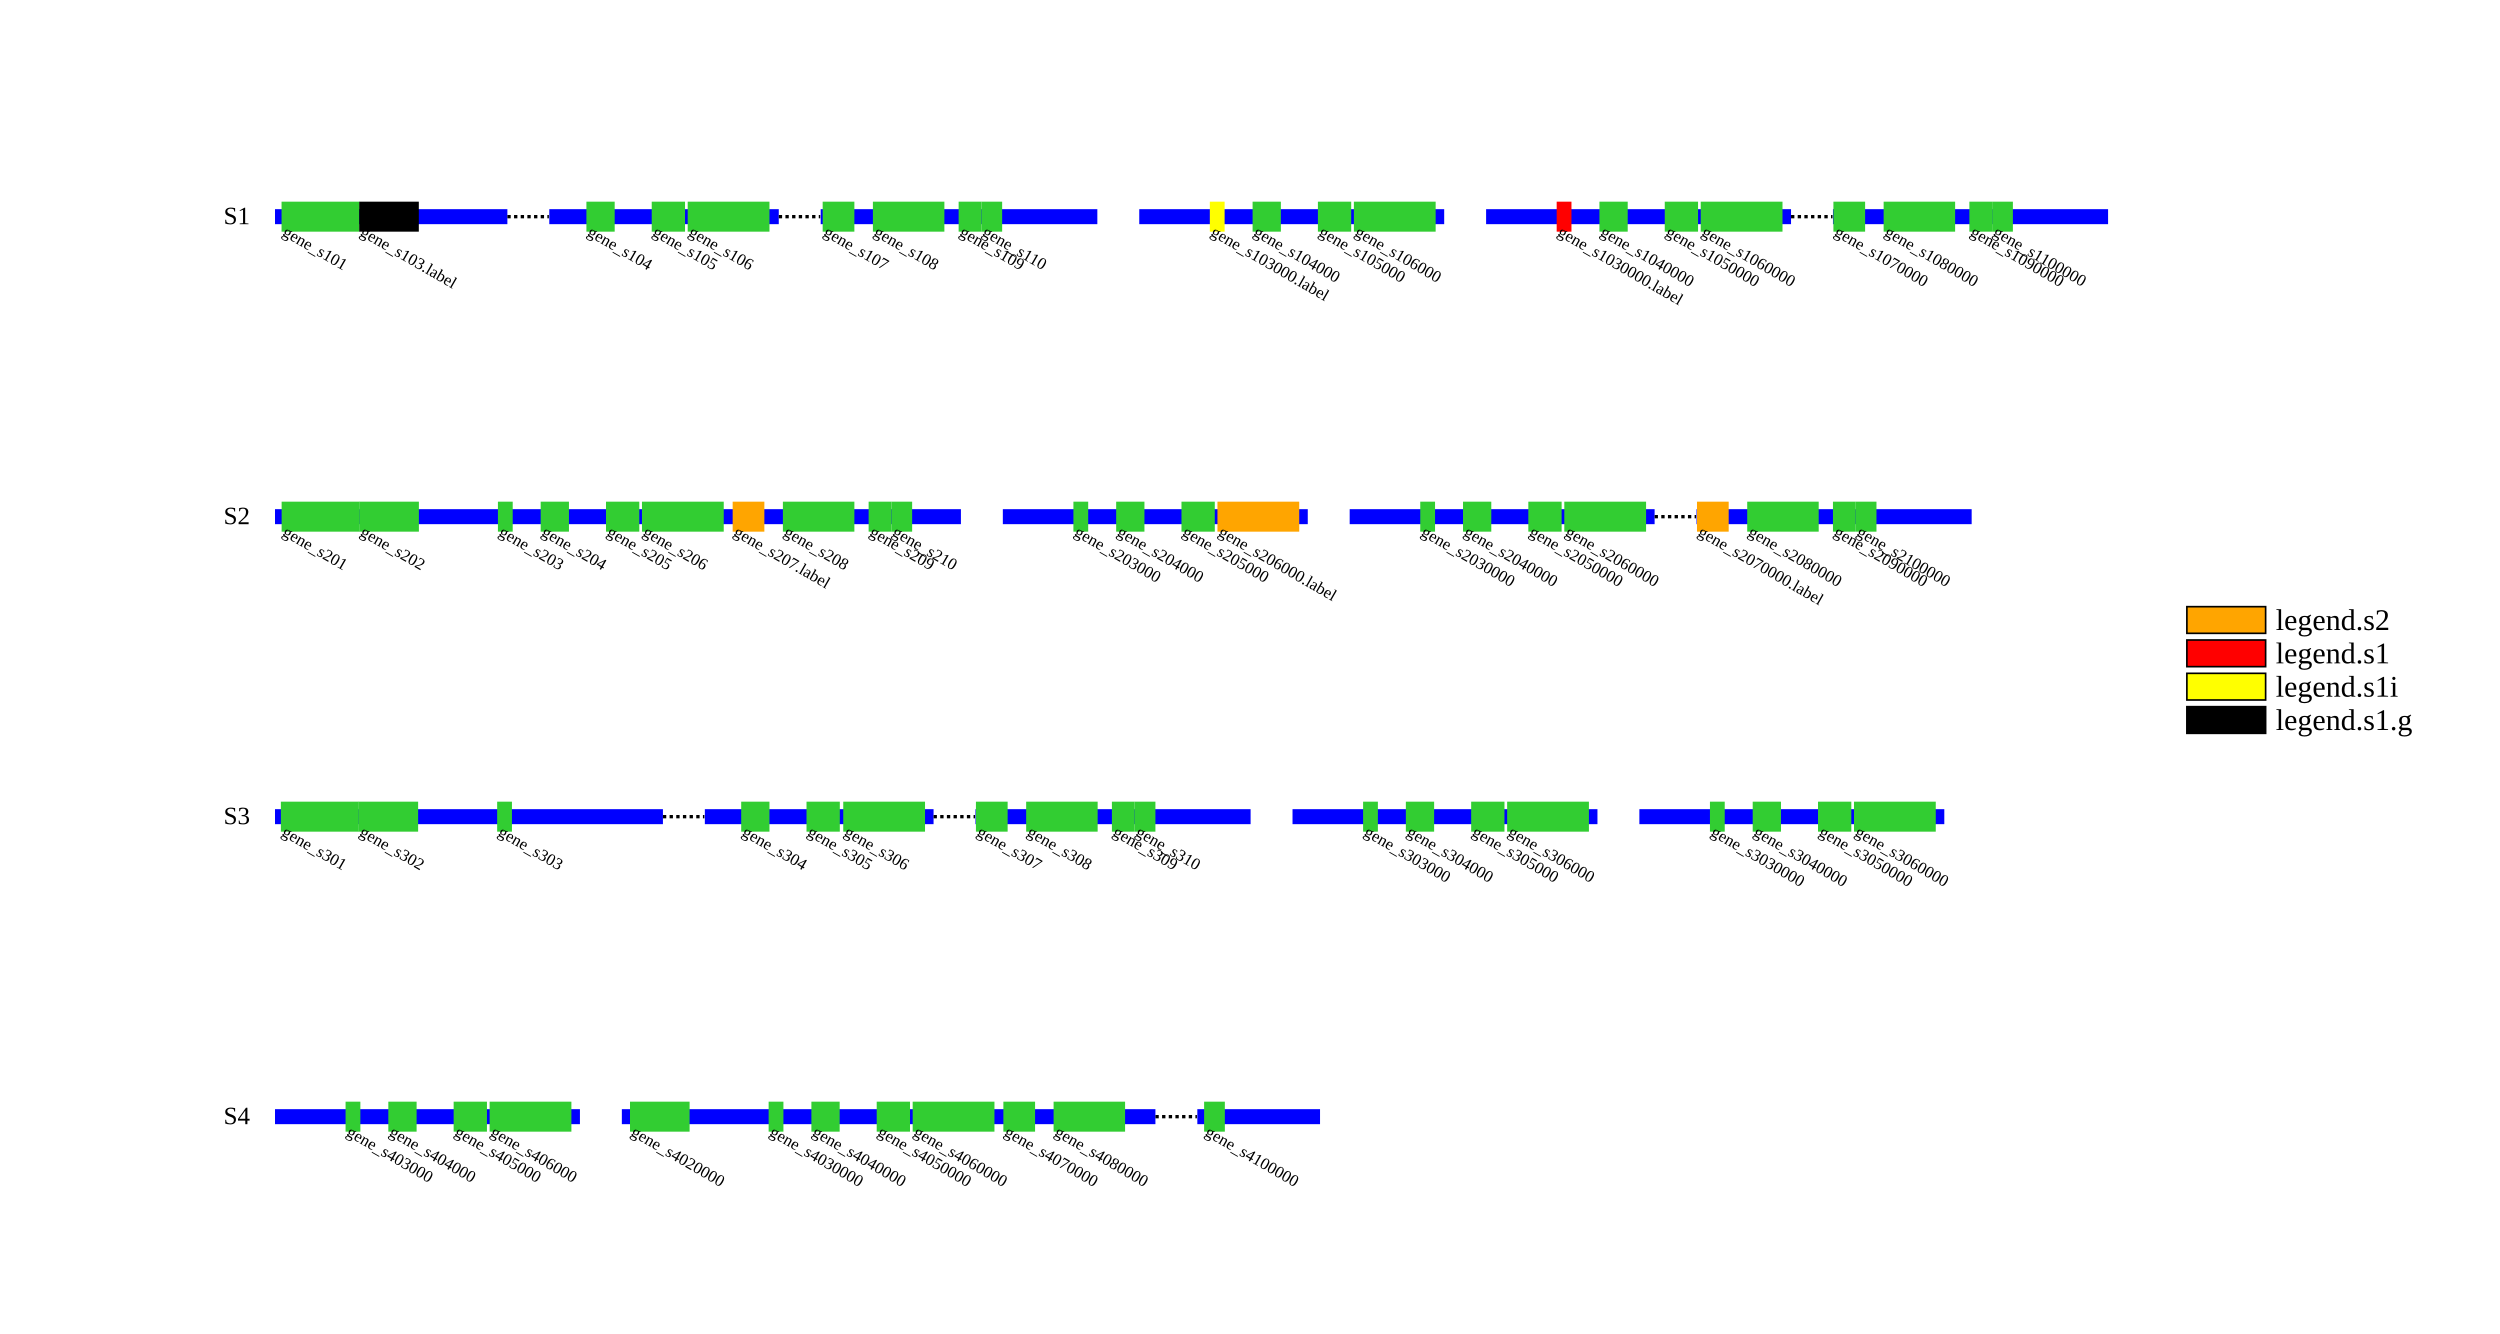
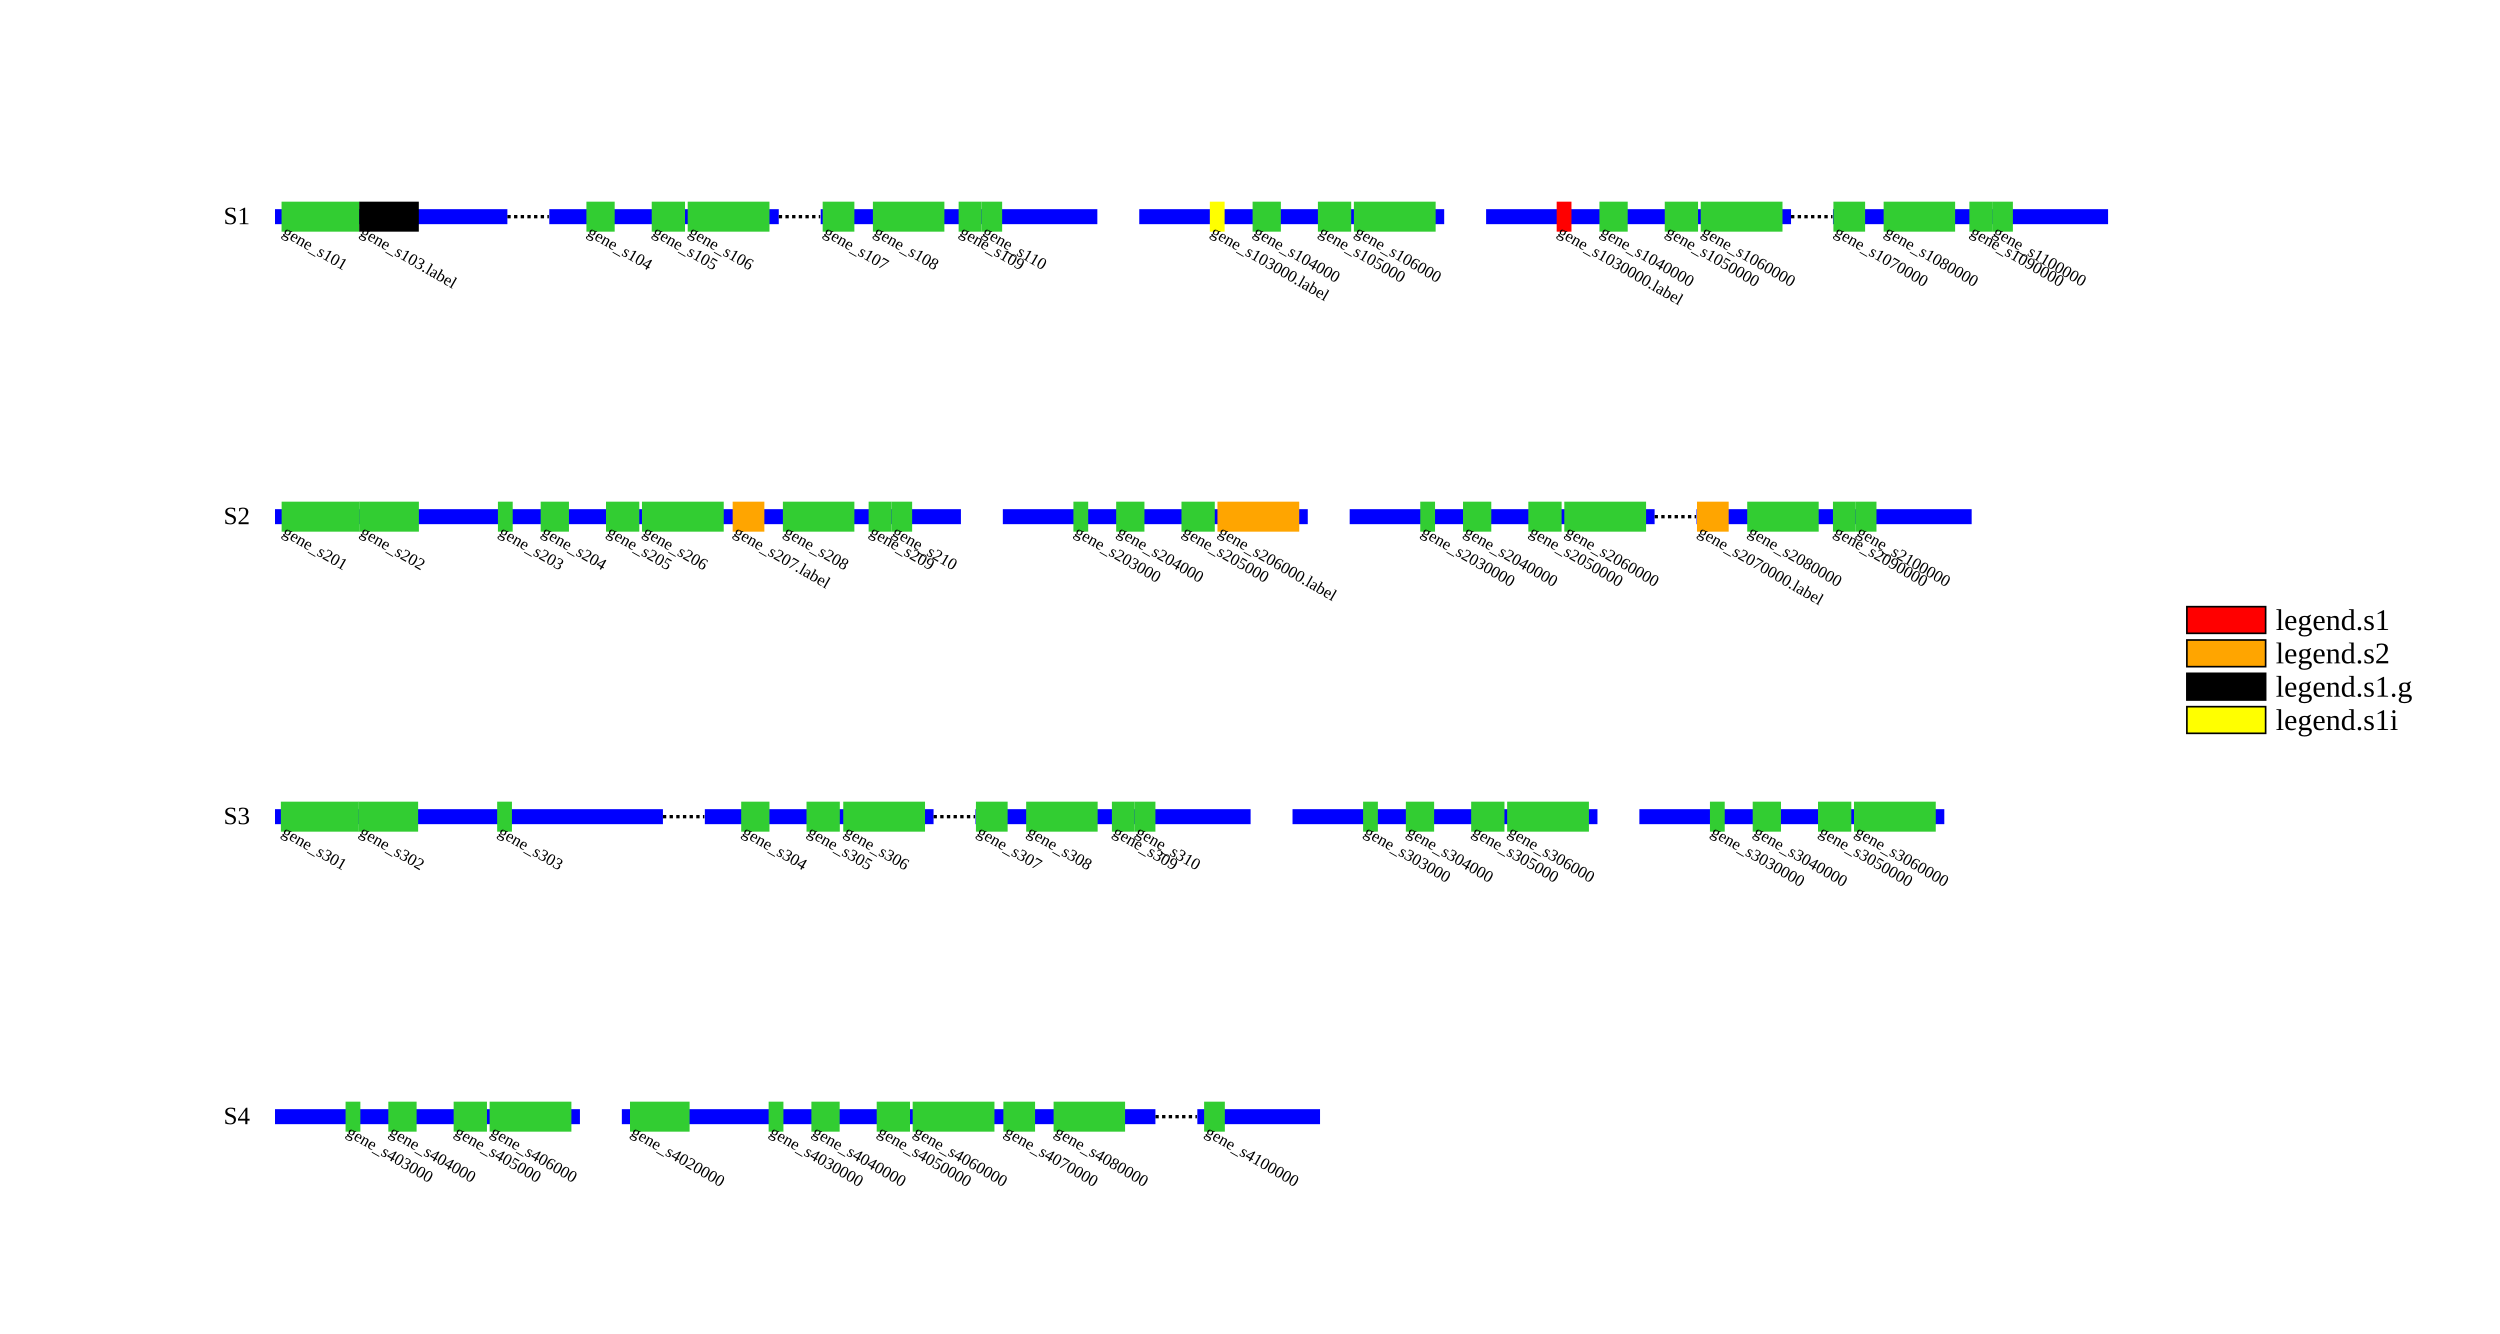
<svg xmlns="http://www.w3.org/2000/svg" version="1.1" width="1500" height="800">
  <text x="150" y="134.5" font-size="15px" fill="black" text-anchor="end">S1</text>
  <rect x="165" y="125.5" width="139.425" height="9" style="fill:blue" />
  <g style="fill:none">
    <polygon points="168.933,121 168.933,139 215.667,139 215.667,121 " style="fill:rgb(50,205,50);stroke:purple;stroke-width:0" />
  </g>
  <text x="168.933" y="141" font-size="10px" fill="black" text-anchor="start" transform="rotate(30 168.9326 141)" font-family="Times New Roman">gene_s101</text>
  <g style="fill:none">
    <polygon points="215.529,121 215.529,139 251.289,139 251.289,121 " style="fill:black;stroke:purple;stroke-width:0" />
  </g>
  <text x="215.529" y="141" font-size="10px" fill="black" text-anchor="start" transform="rotate(30 215.5294 141)" font-family="Times New Roman">gene_s103.label</text>
  <rect x="329.575" y="125.5" width="137.687" height="9" style="fill:blue" />
  <g fill="none" stroke="black" stroke-width="2">
    <path stroke-dasharray="2,2" d="M304.425,130 L329.324,130" />
  </g>
  <g style="fill:none">
    <polygon points="351.845,121 351.845,139 368.81,139 368.81,121 " style="fill:rgb(50,205,50);stroke:purple;stroke-width:0" />
  </g>
  <text x="351.845" y="141" font-size="10px" fill="black" text-anchor="start" transform="rotate(30 351.8446 141)" font-family="Times New Roman">gene_s104</text>
  <g style="fill:none">
    <polygon points="391.033,121 391.033,139 411.017,139 411.017,121 " style="fill:rgb(50,205,50);stroke:purple;stroke-width:0" />
  </g>
  <text x="391.033" y="141" font-size="10px" fill="black" text-anchor="start" transform="rotate(30 391.0335 141)" font-family="Times New Roman">gene_s105</text>
  <g style="fill:none">
    <polygon points="412.617,121 412.617,139 461.683,139 461.683,121 " style="fill:rgb(50,205,50);stroke:purple;stroke-width:0" />
  </g>
  <text x="412.617" y="141" font-size="10px" fill="black" text-anchor="start" transform="rotate(30 412.6171 141)" font-family="Times New Roman">gene_s106</text>
  <rect x="492.412" y="125.5" width="165.993" height="9" style="fill:blue" />
  <g fill="none" stroke="black" stroke-width="2">
    <path stroke-dasharray="2,2" d="M467.262,130 L492.161,130" />
  </g>
  <g style="fill:none">
    <polygon points="493.601,121 493.601,139 512.624,139 512.624,121 " style="fill:rgb(50,205,50);stroke:purple;stroke-width:0" />
  </g>
  <text x="493.601" y="141" font-size="10px" fill="black" text-anchor="start" transform="rotate(30 493.6013 141)" font-family="Times New Roman">gene_s107</text>
  <g style="fill:none">
    <polygon points="523.736,121 523.736,139 566.629,139 566.629,121 " style="fill:rgb(50,205,50);stroke:purple;stroke-width:0" />
  </g>
  <text x="523.736" y="141" font-size="10px" fill="black" text-anchor="start" transform="rotate(30 523.7361 141)" font-family="Times New Roman">gene_s108</text>
  <g style="fill:none">
    <polygon points="575.18,121 575.18,139 588.853,139 588.853,121 " style="fill:rgb(50,205,50);stroke:purple;stroke-width:0" />
  </g>
  <text x="575.18" y="141" font-size="10px" fill="black" text-anchor="start" transform="rotate(30 575.1801 141)" font-family="Times New Roman">gene_s109</text>
  <g style="fill:none">
    <polygon points="588.853,121 588.853,139 601.291,139 601.291,121 " style="fill:rgb(50,205,50);stroke:purple;stroke-width:0" />
  </g>
  <text x="588.853" y="141" font-size="10px" fill="black" text-anchor="start" transform="rotate(30 588.8527 141)" font-family="Times New Roman">gene_s110</text>
  <rect x="683.555" y="125.5" width="182.958" height="9" style="fill:blue" />
  <g style="fill:none">
    <polygon points="725.9,121 725.9,139 734.771,139 734.771,121 " style="fill:yellow;stroke:purple;stroke-width:0" />
  </g>
  <text x="725.9" y="141" font-size="10px" fill="black" text-anchor="start" transform="rotate(30 725.8995 141)" font-family="Times New Roman">gene_s103000.label</text>
  <g style="fill:none">
    <polygon points="751.553,121 751.553,139 768.518,139 768.518,121 " style="fill:rgb(50,205,50);stroke:purple;stroke-width:0" />
  </g>
  <text x="751.553" y="141" font-size="10px" fill="black" text-anchor="start" transform="rotate(30 751.5529 141)" font-family="Times New Roman">gene_s104000</text>
  <g style="fill:none">
    <polygon points="790.742,121 790.742,139 810.725,139 810.725,121 " style="fill:rgb(50,205,50);stroke:purple;stroke-width:0" />
  </g>
  <text x="790.742" y="141" font-size="10px" fill="black" text-anchor="start" transform="rotate(30 790.7418 141)" font-family="Times New Roman">gene_s105000</text>
  <g style="fill:none">
    <polygon points="812.325,121 812.325,139 861.392,139 861.392,121 " style="fill:rgb(50,205,50);stroke:purple;stroke-width:0" />
  </g>
  <text x="812.325" y="141" font-size="10px" fill="black" text-anchor="start" transform="rotate(30 812.3254 141)" font-family="Times New Roman">gene_s106000</text>
  <rect x="891.663" y="125.5" width="182.958" height="9" style="fill:blue" />
  <g style="fill:none">
    <polygon points="934.008,121 934.008,139 942.879,139 942.879,121 " style="fill:red;stroke:purple;stroke-width:0" />
  </g>
  <text x="934.008" y="141" font-size="10px" fill="black" text-anchor="start" transform="rotate(30 934.0076 141)" font-family="Times New Roman">gene_s1030000.label</text>
  <g style="fill:none">
    <polygon points="959.661,121 959.661,139 976.626,139 976.626,121 " style="fill:rgb(50,205,50);stroke:purple;stroke-width:0" />
  </g>
  <text x="959.661" y="141" font-size="10px" fill="black" text-anchor="start" transform="rotate(30 959.661 141)" font-family="Times New Roman">gene_s1040000</text>
  <g style="fill:none">
    <polygon points="998.85,121 998.85,139 1018.833,139 1018.833,121 " style="fill:rgb(50,205,50);stroke:purple;stroke-width:0" />
  </g>
  <text x="998.85" y="141" font-size="10px" fill="black" text-anchor="start" transform="rotate(30 998.8499 141)" font-family="Times New Roman">gene_s1050000</text>
  <g style="fill:none">
    <polygon points="1020.434,121 1020.434,139 1069.5,139 1069.5,121 " style="fill:rgb(50,205,50);stroke:purple;stroke-width:0" />
  </g>
  <text x="1020.434" y="141" font-size="10px" fill="black" text-anchor="start" transform="rotate(30 1020.434 141)" font-family="Times New Roman">gene_s1060000</text>
  <rect x="1099.772" y="125.5" width="165.078" height="9" style="fill:blue" />
  <g fill="none" stroke="black" stroke-width="2">
    <path stroke-dasharray="2,2" d="M1074.621,130 L1099.52,130" />
  </g>
  <g style="fill:none">
    <polygon points="1100.046,121 1100.046,139 1119.069,139 1119.069,121 " style="fill:rgb(50,205,50);stroke:purple;stroke-width:0" />
  </g>
  <text x="1100.046" y="141" font-size="10px" fill="black" text-anchor="start" transform="rotate(30 1100.046 141)" font-family="Times New Roman">gene_s1070000</text>
  <g style="fill:none">
    <polygon points="1130.181,121 1130.181,139 1173.074,139 1173.074,121 " style="fill:rgb(50,205,50);stroke:purple;stroke-width:0" />
  </g>
  <text x="1130.181" y="141" font-size="10px" fill="black" text-anchor="start" transform="rotate(30 1130.181 141)" font-family="Times New Roman">gene_s1080000</text>
  <g style="fill:none">
    <polygon points="1181.625,121 1181.625,139 1195.297,139 1195.297,121 " style="fill:rgb(50,205,50);stroke:purple;stroke-width:0" />
  </g>
  <text x="1181.625" y="141" font-size="10px" fill="black" text-anchor="start" transform="rotate(30 1181.625 141)" font-family="Times New Roman">gene_s1090000</text>
  <g style="fill:none">
    <polygon points="1195.297,121 1195.297,139 1207.735,139 1207.735,121 " style="fill:rgb(50,205,50);stroke:purple;stroke-width:0" />
  </g>
  <text x="1195.297" y="141" font-size="10px" fill="black" text-anchor="start" transform="rotate(30 1195.297 141)" font-family="Times New Roman">gene_s1100000</text>
  <text x="150" y="314.5" font-size="15px" fill="black" text-anchor="end">S2</text>
  <rect x="165" y="305.5" width="411.552" height="9" style="fill:blue" />
  <g style="fill:none">
    <polygon points="168.978,301 168.978,319 215.712,319 215.712,301 " style="fill:rgb(50,205,50);stroke:purple;stroke-width:0" />
  </g>
  <text x="168.978" y="321" font-size="10px" fill="black" text-anchor="start" transform="rotate(30 168.9783 321)" font-family="Times New Roman">gene_s201</text>
  <g style="fill:none">
    <polygon points="215.575,301 215.575,319 251.334,319 251.334,301 " style="fill:rgb(50,205,50);stroke:purple;stroke-width:0" />
  </g>
  <text x="215.575" y="321" font-size="10px" fill="black" text-anchor="start" transform="rotate(30 215.5752 321)" font-family="Times New Roman">gene_s202</text>
  <g style="fill:none">
    <polygon points="298.754,301 298.754,319 307.626,319 307.626,301 " style="fill:rgb(50,205,50);stroke:purple;stroke-width:0" />
  </g>
  <text x="298.754" y="321" font-size="10px" fill="black" text-anchor="start" transform="rotate(30 298.7544 321)" font-family="Times New Roman">gene_s203</text>
  <g style="fill:none">
    <polygon points="324.408,301 324.408,319 341.373,319 341.373,301 " style="fill:rgb(50,205,50);stroke:purple;stroke-width:0" />
  </g>
  <text x="324.408" y="321" font-size="10px" fill="black" text-anchor="start" transform="rotate(30 324.4078 321)" font-family="Times New Roman">gene_s204</text>
  <g style="fill:none">
    <polygon points="363.597,301 363.597,319 383.58,319 383.58,301 " style="fill:rgb(50,205,50);stroke:purple;stroke-width:0" />
  </g>
  <text x="363.597" y="321" font-size="10px" fill="black" text-anchor="start" transform="rotate(30 363.5967 321)" font-family="Times New Roman">gene_s205</text>
  <g style="fill:none">
    <polygon points="385.18,301 385.18,319 434.246,319 434.246,301 " style="fill:rgb(50,205,50);stroke:purple;stroke-width:0" />
  </g>
  <text x="385.18" y="321" font-size="10px" fill="black" text-anchor="start" transform="rotate(30 385.1803 321)" font-family="Times New Roman">gene_s206</text>
  <g style="fill:none">
    <polygon points="439.597,301 439.597,319 458.619,319 458.619,301 " style="fill:rgb(255,165,0);stroke:purple;stroke-width:0" />
  </g>
  <text x="439.597" y="321" font-size="10px" fill="black" text-anchor="start" transform="rotate(30 439.5966 321)" font-family="Times New Roman">gene_s207.label</text>
  <g style="fill:none">
    <polygon points="469.731,301 469.731,319 512.624,319 512.624,301 " style="fill:rgb(50,205,50);stroke:purple;stroke-width:0" />
  </g>
  <text x="469.731" y="321" font-size="10px" fill="black" text-anchor="start" transform="rotate(30 469.7313 321)" font-family="Times New Roman">gene_s208</text>
  <g style="fill:none">
    <polygon points="521.175,301 521.175,319 534.848,319 534.848,301 " style="fill:rgb(50,205,50);stroke:purple;stroke-width:0" />
  </g>
  <text x="521.175" y="321" font-size="10px" fill="black" text-anchor="start" transform="rotate(30 521.1753 321)" font-family="Times New Roman">gene_s209</text>
  <g style="fill:none">
    <polygon points="534.848,301 534.848,319 547.286,319 547.286,301 " style="fill:rgb(50,205,50);stroke:purple;stroke-width:0" />
  </g>
  <text x="534.848" y="321" font-size="10px" fill="black" text-anchor="start" transform="rotate(30 534.848 321)" font-family="Times New Roman">gene_s210</text>
  <rect x="601.702" y="305.5" width="182.958" height="9" style="fill:blue" />
  <g style="fill:none">
    <polygon points="644.046,301 644.046,319 652.918,319 652.918,301 " style="fill:rgb(50,205,50);stroke:purple;stroke-width:0" />
  </g>
  <text x="644.046" y="321" font-size="10px" fill="black" text-anchor="start" transform="rotate(30 644.0464 321)" font-family="Times New Roman">gene_s203000</text>
  <g style="fill:none">
    <polygon points="669.7,301 669.7,319 686.665,319 686.665,301 " style="fill:rgb(50,205,50);stroke:purple;stroke-width:0" />
  </g>
  <text x="669.7" y="321" font-size="10px" fill="black" text-anchor="start" transform="rotate(30 669.6998 321)" font-family="Times New Roman">gene_s204000</text>
  <g style="fill:none">
    <polygon points="708.889,301 708.889,319 728.872,319 728.872,301 " style="fill:rgb(50,205,50);stroke:purple;stroke-width:0" />
  </g>
  <text x="708.889" y="321" font-size="10px" fill="black" text-anchor="start" transform="rotate(30 708.8887 321)" font-family="Times New Roman">gene_s205000</text>
  <g style="fill:none">
    <polygon points="730.472,301 730.472,319 779.538,319 779.538,301 " style="fill:rgb(255,165,0);stroke:purple;stroke-width:0" />
  </g>
  <text x="730.472" y="321" font-size="10px" fill="black" text-anchor="start" transform="rotate(30 730.4723 321)" font-family="Times New Roman">gene_s206000.label</text>
  <rect x="809.81" y="305.5" width="182.958" height="9" style="fill:blue" />
  <g style="fill:none">
    <polygon points="852.154,301 852.154,319 861.026,319 861.026,301 " style="fill:rgb(50,205,50);stroke:purple;stroke-width:0" />
  </g>
  <text x="852.154" y="321" font-size="10px" fill="black" text-anchor="start" transform="rotate(30 852.1545 321)" font-family="Times New Roman">gene_s2030000</text>
  <g style="fill:none">
    <polygon points="877.808,301 877.808,319 894.773,319 894.773,301 " style="fill:rgb(50,205,50);stroke:purple;stroke-width:0" />
  </g>
  <text x="877.808" y="321" font-size="10px" fill="black" text-anchor="start" transform="rotate(30 877.8079 321)" font-family="Times New Roman">gene_s2040000</text>
  <g style="fill:none">
    <polygon points="916.997,301 916.997,319 936.98,319 936.98,301 " style="fill:rgb(50,205,50);stroke:purple;stroke-width:0" />
  </g>
  <text x="916.997" y="321" font-size="10px" fill="black" text-anchor="start" transform="rotate(30 916.9968 321)" font-family="Times New Roman">gene_s2050000</text>
  <g style="fill:none">
    <polygon points="938.58,301 938.58,319 987.647,319 987.647,301 " style="fill:rgb(50,205,50);stroke:purple;stroke-width:0" />
  </g>
  <text x="938.58" y="321" font-size="10px" fill="black" text-anchor="start" transform="rotate(30 938.5804 321)" font-family="Times New Roman">gene_s2060000</text>
  <rect x="1017.918" y="305.5" width="165.078" height="9" style="fill:blue" />
  <g fill="none" stroke="black" stroke-width="2">
    <path stroke-dasharray="2,2" d="M992.768,310 L1017.667,310" />
  </g>
  <g style="fill:none">
    <polygon points="1018.193,301 1018.193,319 1037.216,319 1037.216,301 " style="fill:rgb(255,165,0);stroke:purple;stroke-width:0" />
  </g>
  <text x="1018.193" y="321" font-size="10px" fill="black" text-anchor="start" transform="rotate(30 1018.193 321)" font-family="Times New Roman">gene_s2070000.label</text>
  <g style="fill:none">
    <polygon points="1048.328,301 1048.328,319 1091.22,319 1091.22,301 " style="fill:rgb(50,205,50);stroke:purple;stroke-width:0" />
  </g>
  <text x="1048.328" y="321" font-size="10px" fill="black" text-anchor="start" transform="rotate(30 1048.328 321)" font-family="Times New Roman">gene_s2080000</text>
  <g style="fill:none">
    <polygon points="1099.772,301 1099.772,319 1113.444,319 1113.444,301 " style="fill:rgb(50,205,50);stroke:purple;stroke-width:0" />
  </g>
  <text x="1099.772" y="321" font-size="10px" fill="black" text-anchor="start" transform="rotate(30 1099.772 321)" font-family="Times New Roman">gene_s2090000</text>
  <g style="fill:none">
    <polygon points="1113.444,301 1113.444,319 1125.882,319 1125.882,301 " style="fill:rgb(50,205,50);stroke:purple;stroke-width:0" />
  </g>
  <text x="1113.444" y="321" font-size="10px" fill="black" text-anchor="start" transform="rotate(30 1113.444 321)" font-family="Times New Roman">gene_s2100000</text>
  <text x="150" y="494.5" font-size="15px" fill="black" text-anchor="end">S3</text>
  <rect x="165" y="485.5" width="232.755" height="9" style="fill:blue" />
  <g style="fill:none">
    <polygon points="168.521,481 168.521,499 215.255,499 215.255,481 " style="fill:rgb(50,205,50);stroke:purple;stroke-width:0" />
  </g>
  <text x="168.521" y="501" font-size="10px" fill="black" text-anchor="start" transform="rotate(30 168.5211 501)" font-family="Times New Roman">gene_s301</text>
  <g style="fill:none">
    <polygon points="215.118,481 215.118,499 250.877,499 250.877,481 " style="fill:rgb(50,205,50);stroke:purple;stroke-width:0" />
  </g>
  <text x="215.118" y="501" font-size="10px" fill="black" text-anchor="start" transform="rotate(30 215.1179 501)" font-family="Times New Roman">gene_s302</text>
  <g style="fill:none">
    <polygon points="298.297,481 298.297,499 307.168,499 307.168,481 " style="fill:rgb(50,205,50);stroke:purple;stroke-width:0" />
  </g>
  <text x="298.297" y="501" font-size="10px" fill="black" text-anchor="start" transform="rotate(30 298.2971 501)" font-family="Times New Roman">gene_s303</text>
  <rect x="422.906" y="485.5" width="137.23" height="9" style="fill:blue" />
  <g fill="none" stroke="black" stroke-width="2">
    <path stroke-dasharray="2,2" d="M397.755,490 L422.654,490" />
  </g>
  <g style="fill:none">
    <polygon points="444.718,481 444.718,499 461.683,499 461.683,481 " style="fill:rgb(50,205,50);stroke:purple;stroke-width:0" />
  </g>
  <text x="444.718" y="501" font-size="10px" fill="black" text-anchor="start" transform="rotate(30 444.7181 501)" font-family="Times New Roman">gene_s304</text>
  <g style="fill:none">
    <polygon points="483.907,481 483.907,499 503.89,499 503.89,481 " style="fill:rgb(50,205,50);stroke:purple;stroke-width:0" />
  </g>
  <text x="483.907" y="501" font-size="10px" fill="black" text-anchor="start" transform="rotate(30 483.907 501)" font-family="Times New Roman">gene_s305</text>
  <g style="fill:none">
    <polygon points="505.948,481 505.948,499 555.014,499 555.014,481 " style="fill:rgb(50,205,50);stroke:purple;stroke-width:0" />
  </g>
  <text x="505.948" y="501" font-size="10px" fill="black" text-anchor="start" transform="rotate(30 505.9479 501)" font-family="Times New Roman">gene_s306</text>
  <rect x="585.286" y="485.5" width="165.078" height="9" style="fill:blue" />
  <g fill="none" stroke="black" stroke-width="2">
    <path stroke-dasharray="2,2" d="M560.136,490 L585.034,490" />
  </g>
  <g style="fill:none">
    <polygon points="585.56,481 585.56,499 604.583,499 604.583,481 " style="fill:rgb(50,205,50);stroke:purple;stroke-width:0" />
  </g>
  <text x="585.56" y="501" font-size="10px" fill="black" text-anchor="start" transform="rotate(30 585.5603 501)" font-family="Times New Roman">gene_s307</text>
  <g style="fill:none">
    <polygon points="615.695,481 615.695,499 658.588,499 658.588,481 " style="fill:rgb(50,205,50);stroke:purple;stroke-width:0" />
  </g>
  <text x="615.695" y="501" font-size="10px" fill="black" text-anchor="start" transform="rotate(30 615.6951 501)" font-family="Times New Roman">gene_s308</text>
  <g style="fill:none">
    <polygon points="667.139,481 667.139,499 680.812,499 680.812,481 " style="fill:rgb(50,205,50);stroke:purple;stroke-width:0" />
  </g>
  <text x="667.139" y="501" font-size="10px" fill="black" text-anchor="start" transform="rotate(30 667.1391 501)" font-family="Times New Roman">gene_s309</text>
  <g style="fill:none">
    <polygon points="680.812,481 680.812,499 693.25,499 693.25,481 " style="fill:rgb(50,205,50);stroke:purple;stroke-width:0" />
  </g>
  <text x="680.812" y="501" font-size="10px" fill="black" text-anchor="start" transform="rotate(30 680.8117 501)" font-family="Times New Roman">gene_s310</text>
  <rect x="775.514" y="485.5" width="182.958" height="9" style="fill:blue" />
  <g style="fill:none">
    <polygon points="817.859,481 817.859,499 826.73,499 826.73,481 " style="fill:rgb(50,205,50);stroke:purple;stroke-width:0" />
  </g>
  <text x="817.859" y="501" font-size="10px" fill="black" text-anchor="start" transform="rotate(30 817.8585 501)" font-family="Times New Roman">gene_s303000</text>
  <g style="fill:none">
    <polygon points="843.512,481 843.512,499 860.477,499 860.477,481 " style="fill:rgb(50,205,50);stroke:purple;stroke-width:0" />
  </g>
  <text x="843.512" y="501" font-size="10px" fill="black" text-anchor="start" transform="rotate(30 843.5119 501)" font-family="Times New Roman">gene_s304000</text>
  <g style="fill:none">
    <polygon points="882.701,481 882.701,499 902.684,499 902.684,481 " style="fill:rgb(50,205,50);stroke:purple;stroke-width:0" />
  </g>
  <text x="882.701" y="501" font-size="10px" fill="black" text-anchor="start" transform="rotate(30 882.7008 501)" font-family="Times New Roman">gene_s305000</text>
  <g style="fill:none">
    <polygon points="904.284,481 904.284,499 953.351,499 953.351,481 " style="fill:rgb(50,205,50);stroke:purple;stroke-width:0" />
  </g>
  <text x="904.284" y="501" font-size="10px" fill="black" text-anchor="start" transform="rotate(30 904.2844 501)" font-family="Times New Roman">gene_s306000</text>
  <rect x="983.622" y="485.5" width="182.958" height="9" style="fill:blue" />
  <g style="fill:none">
    <polygon points="1025.967,481 1025.967,499 1034.838,499 1034.838,481 " style="fill:rgb(50,205,50);stroke:purple;stroke-width:0" />
  </g>
  <text x="1025.967" y="501" font-size="10px" fill="black" text-anchor="start" transform="rotate(30 1025.967 501)" font-family="Times New Roman">gene_s3030000</text>
  <g style="fill:none">
    <polygon points="1051.62,481 1051.62,499 1068.585,499 1068.585,481 " style="fill:rgb(50,205,50);stroke:purple;stroke-width:0" />
  </g>
  <text x="1051.62" y="501" font-size="10px" fill="black" text-anchor="start" transform="rotate(30 1051.62 501)" font-family="Times New Roman">gene_s3040000</text>
  <g style="fill:none">
    <polygon points="1090.809,481 1090.809,499 1110.792,499 1110.792,481 " style="fill:rgb(50,205,50);stroke:purple;stroke-width:0" />
  </g>
  <text x="1090.809" y="501" font-size="10px" fill="black" text-anchor="start" transform="rotate(30 1090.809 501)" font-family="Times New Roman">gene_s3050000</text>
  <g style="fill:none">
    <polygon points="1112.392,481 1112.392,499 1161.459,499 1161.459,481 " style="fill:rgb(50,205,50);stroke:purple;stroke-width:0" />
  </g>
  <text x="1112.392" y="501" font-size="10px" fill="black" text-anchor="start" transform="rotate(30 1112.392 501)" font-family="Times New Roman">gene_s3060000</text>
  <text x="150" y="674.5" font-size="15px" fill="black" text-anchor="end">S4</text>
  <rect x="165" y="665.5" width="182.958" height="9" style="fill:blue" />
  <g style="fill:none">
    <polygon points="207.344,661 207.344,679 216.215,679 216.215,661 " style="fill:rgb(50,205,50);stroke:purple;stroke-width:0" />
  </g>
  <text x="207.344" y="681" font-size="10px" fill="black" text-anchor="start" transform="rotate(30 207.3441 681)" font-family="Times New Roman">gene_s403000</text>
  <g style="fill:none">
    <polygon points="232.998,661 232.998,679 249.963,679 249.963,661 " style="fill:rgb(50,205,50);stroke:purple;stroke-width:0" />
  </g>
  <text x="232.998" y="681" font-size="10px" fill="black" text-anchor="start" transform="rotate(30 232.9975 681)" font-family="Times New Roman">gene_s404000</text>
  <g style="fill:none">
    <polygon points="272.186,661 272.186,679 292.17,679 292.17,661 " style="fill:rgb(50,205,50);stroke:purple;stroke-width:0" />
  </g>
  <text x="272.186" y="681" font-size="10px" fill="black" text-anchor="start" transform="rotate(30 272.1864 681)" font-family="Times New Roman">gene_s405000</text>
  <g style="fill:none">
    <polygon points="293.77,661 293.77,679 342.836,679 342.836,661 " style="fill:rgb(50,205,50);stroke:purple;stroke-width:0" />
  </g>
  <text x="293.77" y="681" font-size="10px" fill="black" text-anchor="start" transform="rotate(30 293.77 681)" font-family="Times New Roman">gene_s406000</text>
  <rect x="373.108" y="665.5" width="320.142" height="9" style="fill:blue" />
  <g style="fill:none">
    <polygon points="378.001,661 378.001,679 413.76,679 413.76,661 " style="fill:rgb(50,205,50);stroke:purple;stroke-width:0" />
  </g>
  <text x="378.001" y="681" font-size="10px" fill="black" text-anchor="start" transform="rotate(30 378.001 681)" font-family="Times New Roman">gene_s4020000</text>
  <g style="fill:none">
    <polygon points="461.18,661 461.18,679 470.051,679 470.051,661 " style="fill:rgb(50,205,50);stroke:purple;stroke-width:0" />
  </g>
  <text x="461.18" y="681" font-size="10px" fill="black" text-anchor="start" transform="rotate(30 461.1802 681)" font-family="Times New Roman">gene_s4030000</text>
  <g style="fill:none">
    <polygon points="486.834,661 486.834,679 503.799,679 503.799,661 " style="fill:rgb(50,205,50);stroke:purple;stroke-width:0" />
  </g>
  <text x="486.834" y="681" font-size="10px" fill="black" text-anchor="start" transform="rotate(30 486.8336 681)" font-family="Times New Roman">gene_s4040000</text>
  <g style="fill:none">
    <polygon points="526.022,661 526.022,679 546.006,679 546.006,661 " style="fill:rgb(50,205,50);stroke:purple;stroke-width:0" />
  </g>
  <text x="526.022" y="681" font-size="10px" fill="black" text-anchor="start" transform="rotate(30 526.0225 681)" font-family="Times New Roman">gene_s4050000</text>
  <g style="fill:none">
    <polygon points="547.606,661 547.606,679 596.672,679 596.672,661 " style="fill:rgb(50,205,50);stroke:purple;stroke-width:0" />
  </g>
  <text x="547.606" y="681" font-size="10px" fill="black" text-anchor="start" transform="rotate(30 547.6061 681)" font-family="Times New Roman">gene_s4060000</text>
  <g style="fill:none">
    <polygon points="602.022,661 602.022,679 621.045,679 621.045,661 " style="fill:rgb(50,205,50);stroke:purple;stroke-width:0" />
  </g>
  <text x="602.022" y="681" font-size="10px" fill="black" text-anchor="start" transform="rotate(30 602.0224 681)" font-family="Times New Roman">gene_s4070000</text>
  <g style="fill:none">
    <polygon points="632.157,661 632.157,679 675.05,679 675.05,661 " style="fill:rgb(50,205,50);stroke:purple;stroke-width:0" />
  </g>
  <text x="632.157" y="681" font-size="10px" fill="black" text-anchor="start" transform="rotate(30 632.1571 681)" font-family="Times New Roman">gene_s4080000</text>
  <rect x="718.4" y="665.5" width="73.622" height="9" style="fill:blue" />
  <g fill="none" stroke="black" stroke-width="2">
    <path stroke-dasharray="2,2" d="M693.25,670 L718.149,670" />
  </g>
  <g style="fill:none">
    <polygon points="722.47,661 722.47,679 734.908,679 734.908,661 " style="fill:rgb(50,205,50);stroke:purple;stroke-width:0" />
  </g>
  <text x="722.47" y="681" font-size="10px" fill="black" text-anchor="start" transform="rotate(30 722.4699 681)" font-family="Times New Roman">gene_s4100000</text>
-   <rect x="1312.125" y="364" width="47.25" height="16" style="fill:rgb(255,165,0);stroke:black;stroke-width:1;fill-opacity:1;stroke-opacity:1" />
-   <text x="1365.45" y="378" font-size="18px" fill="black" text-anchor="start">legend.s2</text>
-   <rect x="1312.125" y="384" width="47.25" height="16" style="fill:red;stroke:black;stroke-width:1;fill-opacity:1;stroke-opacity:1" />
-   <text x="1365.45" y="398" font-size="18px" fill="black" text-anchor="start">legend.s1</text>
-   <rect x="1312.125" y="404" width="47.25" height="16" style="fill:yellow;stroke:black;stroke-width:1;fill-opacity:1;stroke-opacity:1" />
-   <text x="1365.45" y="418" font-size="18px" fill="black" text-anchor="start">legend.s1i</text>
-   <rect x="1312.125" y="424" width="47.25" height="16" style="fill:black;stroke:black;stroke-width:1;fill-opacity:1;stroke-opacity:1" />
-   <text x="1365.45" y="438" font-size="18px" fill="black" text-anchor="start">legend.s1.g</text>
+   <rect x="1312.125" y="364" width="47.25" height="16" style="fill:red;stroke:black;stroke-width:1;fill-opacity:1;stroke-opacity:1" />
+   <text x="1365.45" y="378" font-size="18px" fill="black" text-anchor="start">legend.s1</text>
+   <rect x="1312.125" y="384" width="47.25" height="16" style="fill:rgb(255,165,0);stroke:black;stroke-width:1;fill-opacity:1;stroke-opacity:1" />
+   <text x="1365.45" y="398" font-size="18px" fill="black" text-anchor="start">legend.s2</text>
+   <rect x="1312.125" y="404" width="47.25" height="16" style="fill:black;stroke:black;stroke-width:1;fill-opacity:1;stroke-opacity:1" />
+   <text x="1365.45" y="418" font-size="18px" fill="black" text-anchor="start">legend.s1.g</text>
+   <rect x="1312.125" y="424" width="47.25" height="16" style="fill:yellow;stroke:black;stroke-width:1;fill-opacity:1;stroke-opacity:1" />
+   <text x="1365.45" y="438" font-size="18px" fill="black" text-anchor="start">legend.s1i</text>
</svg>
